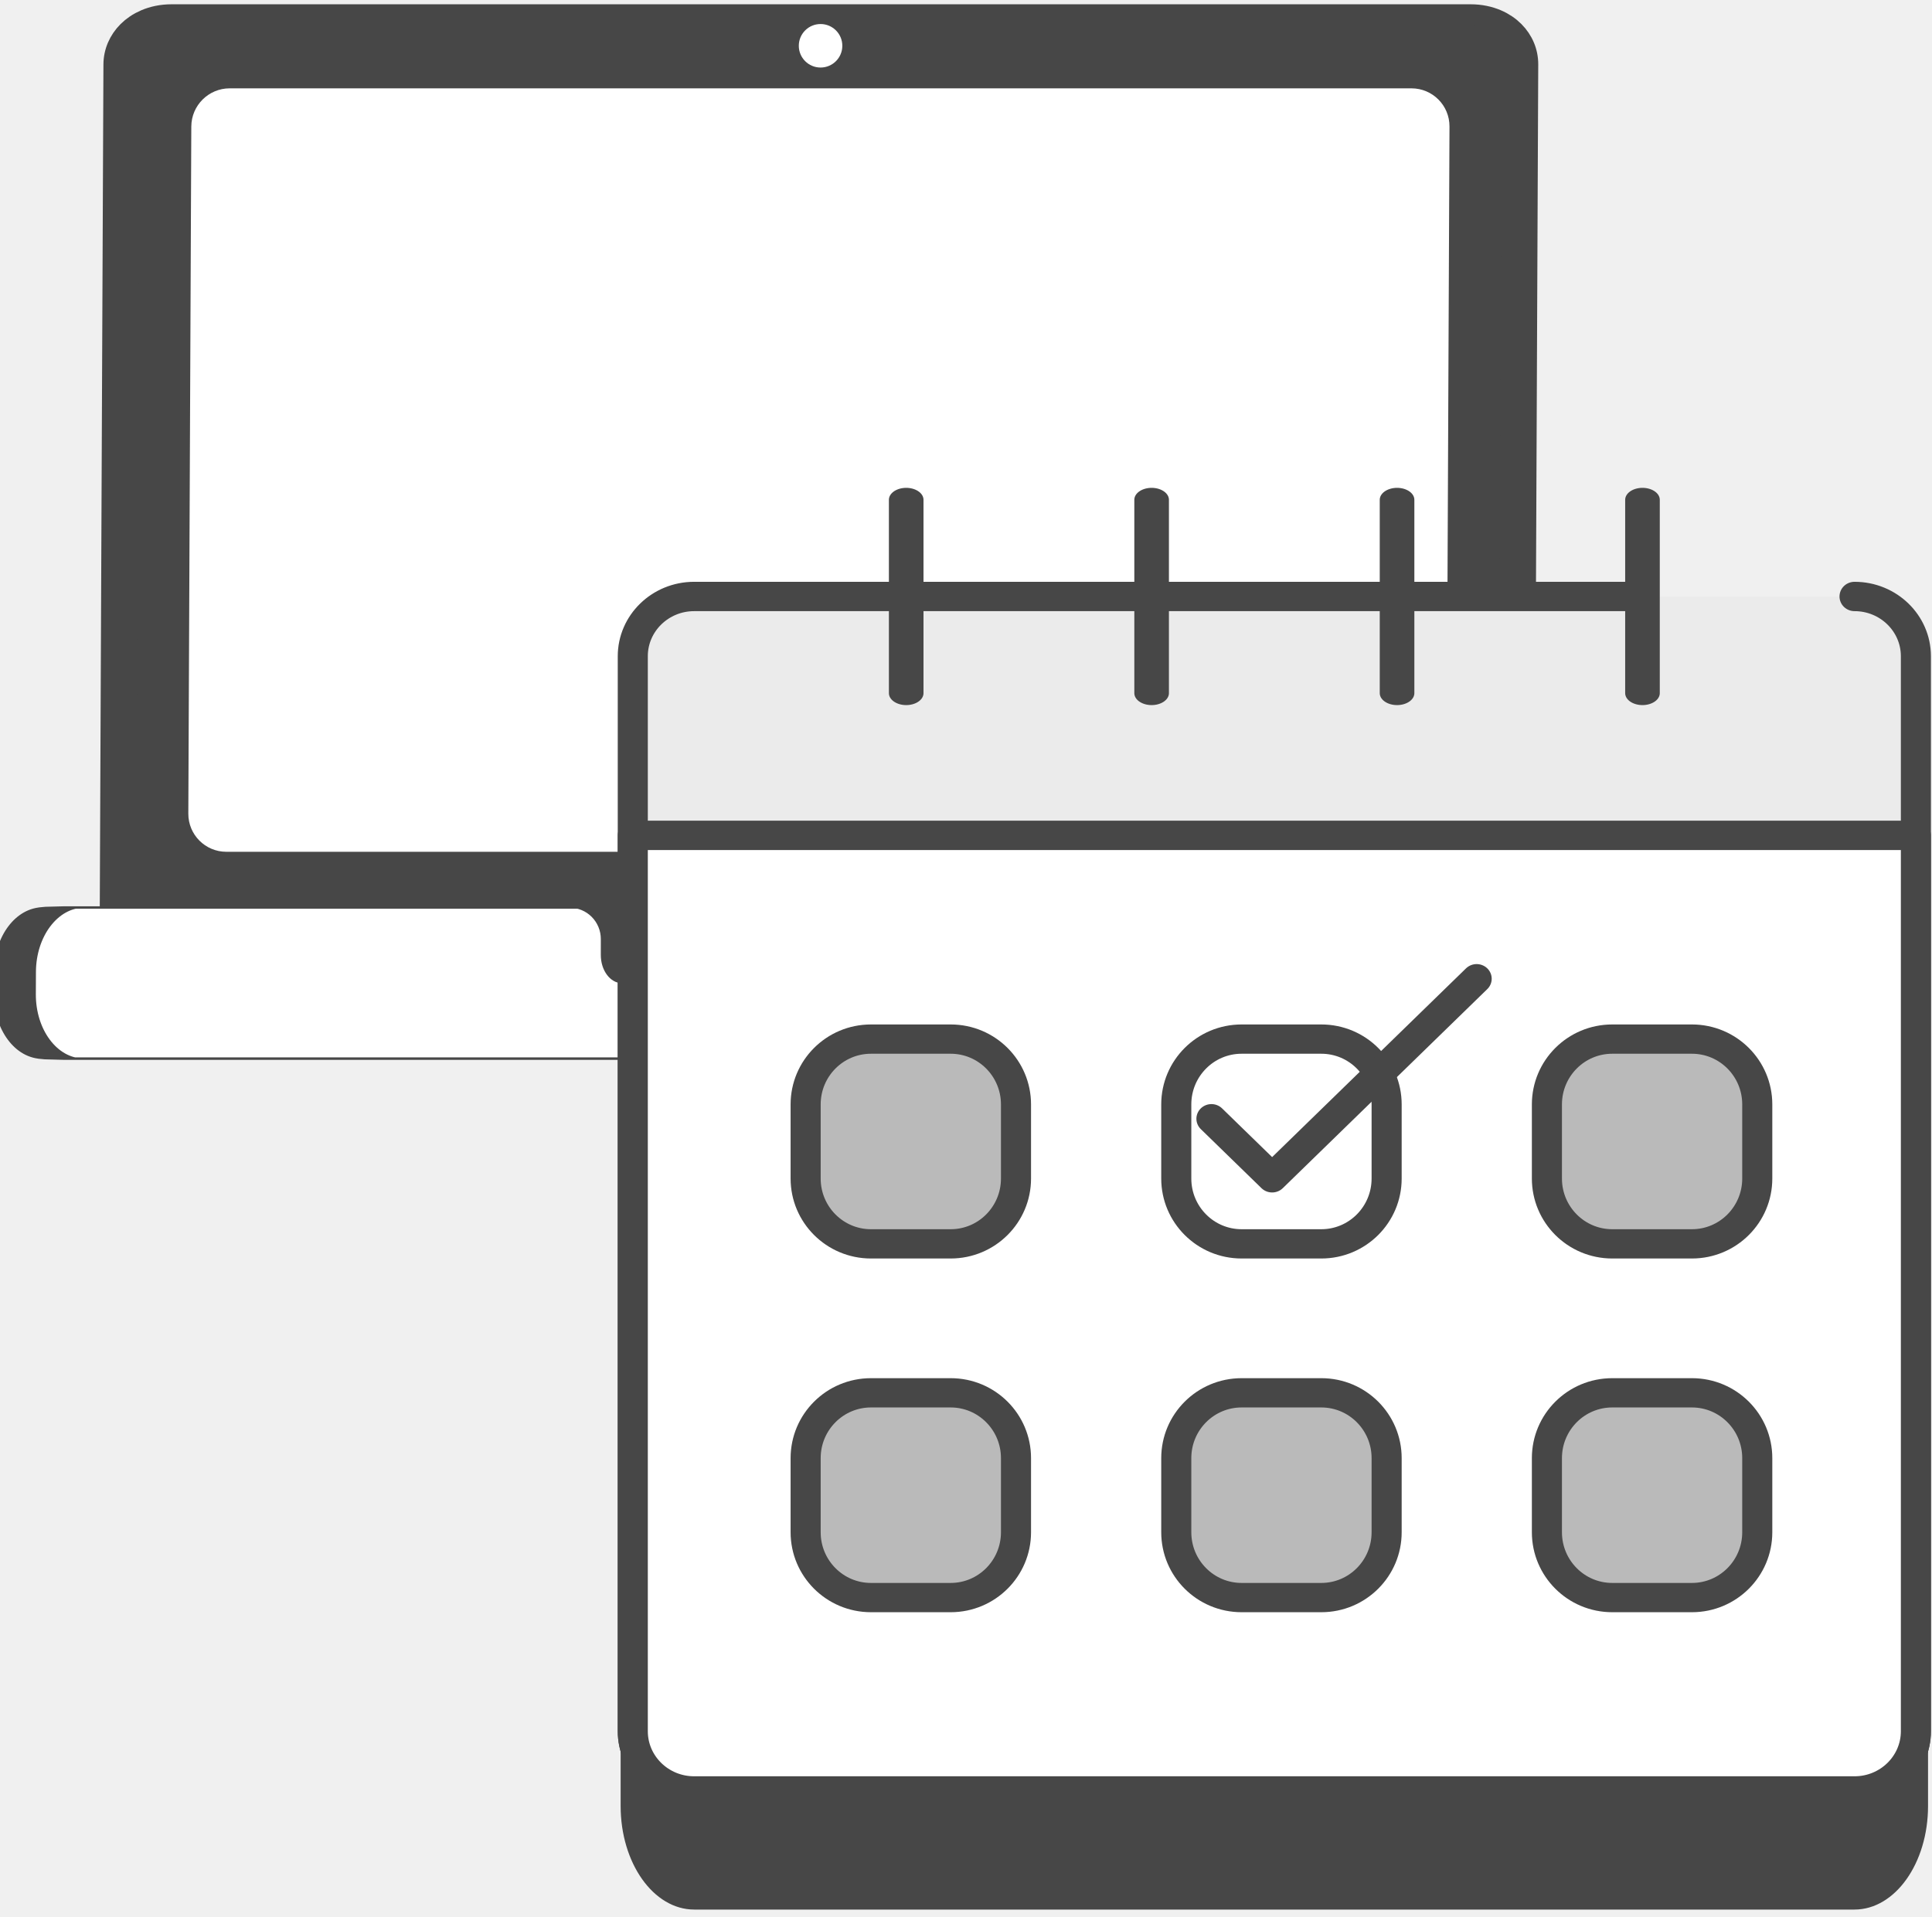
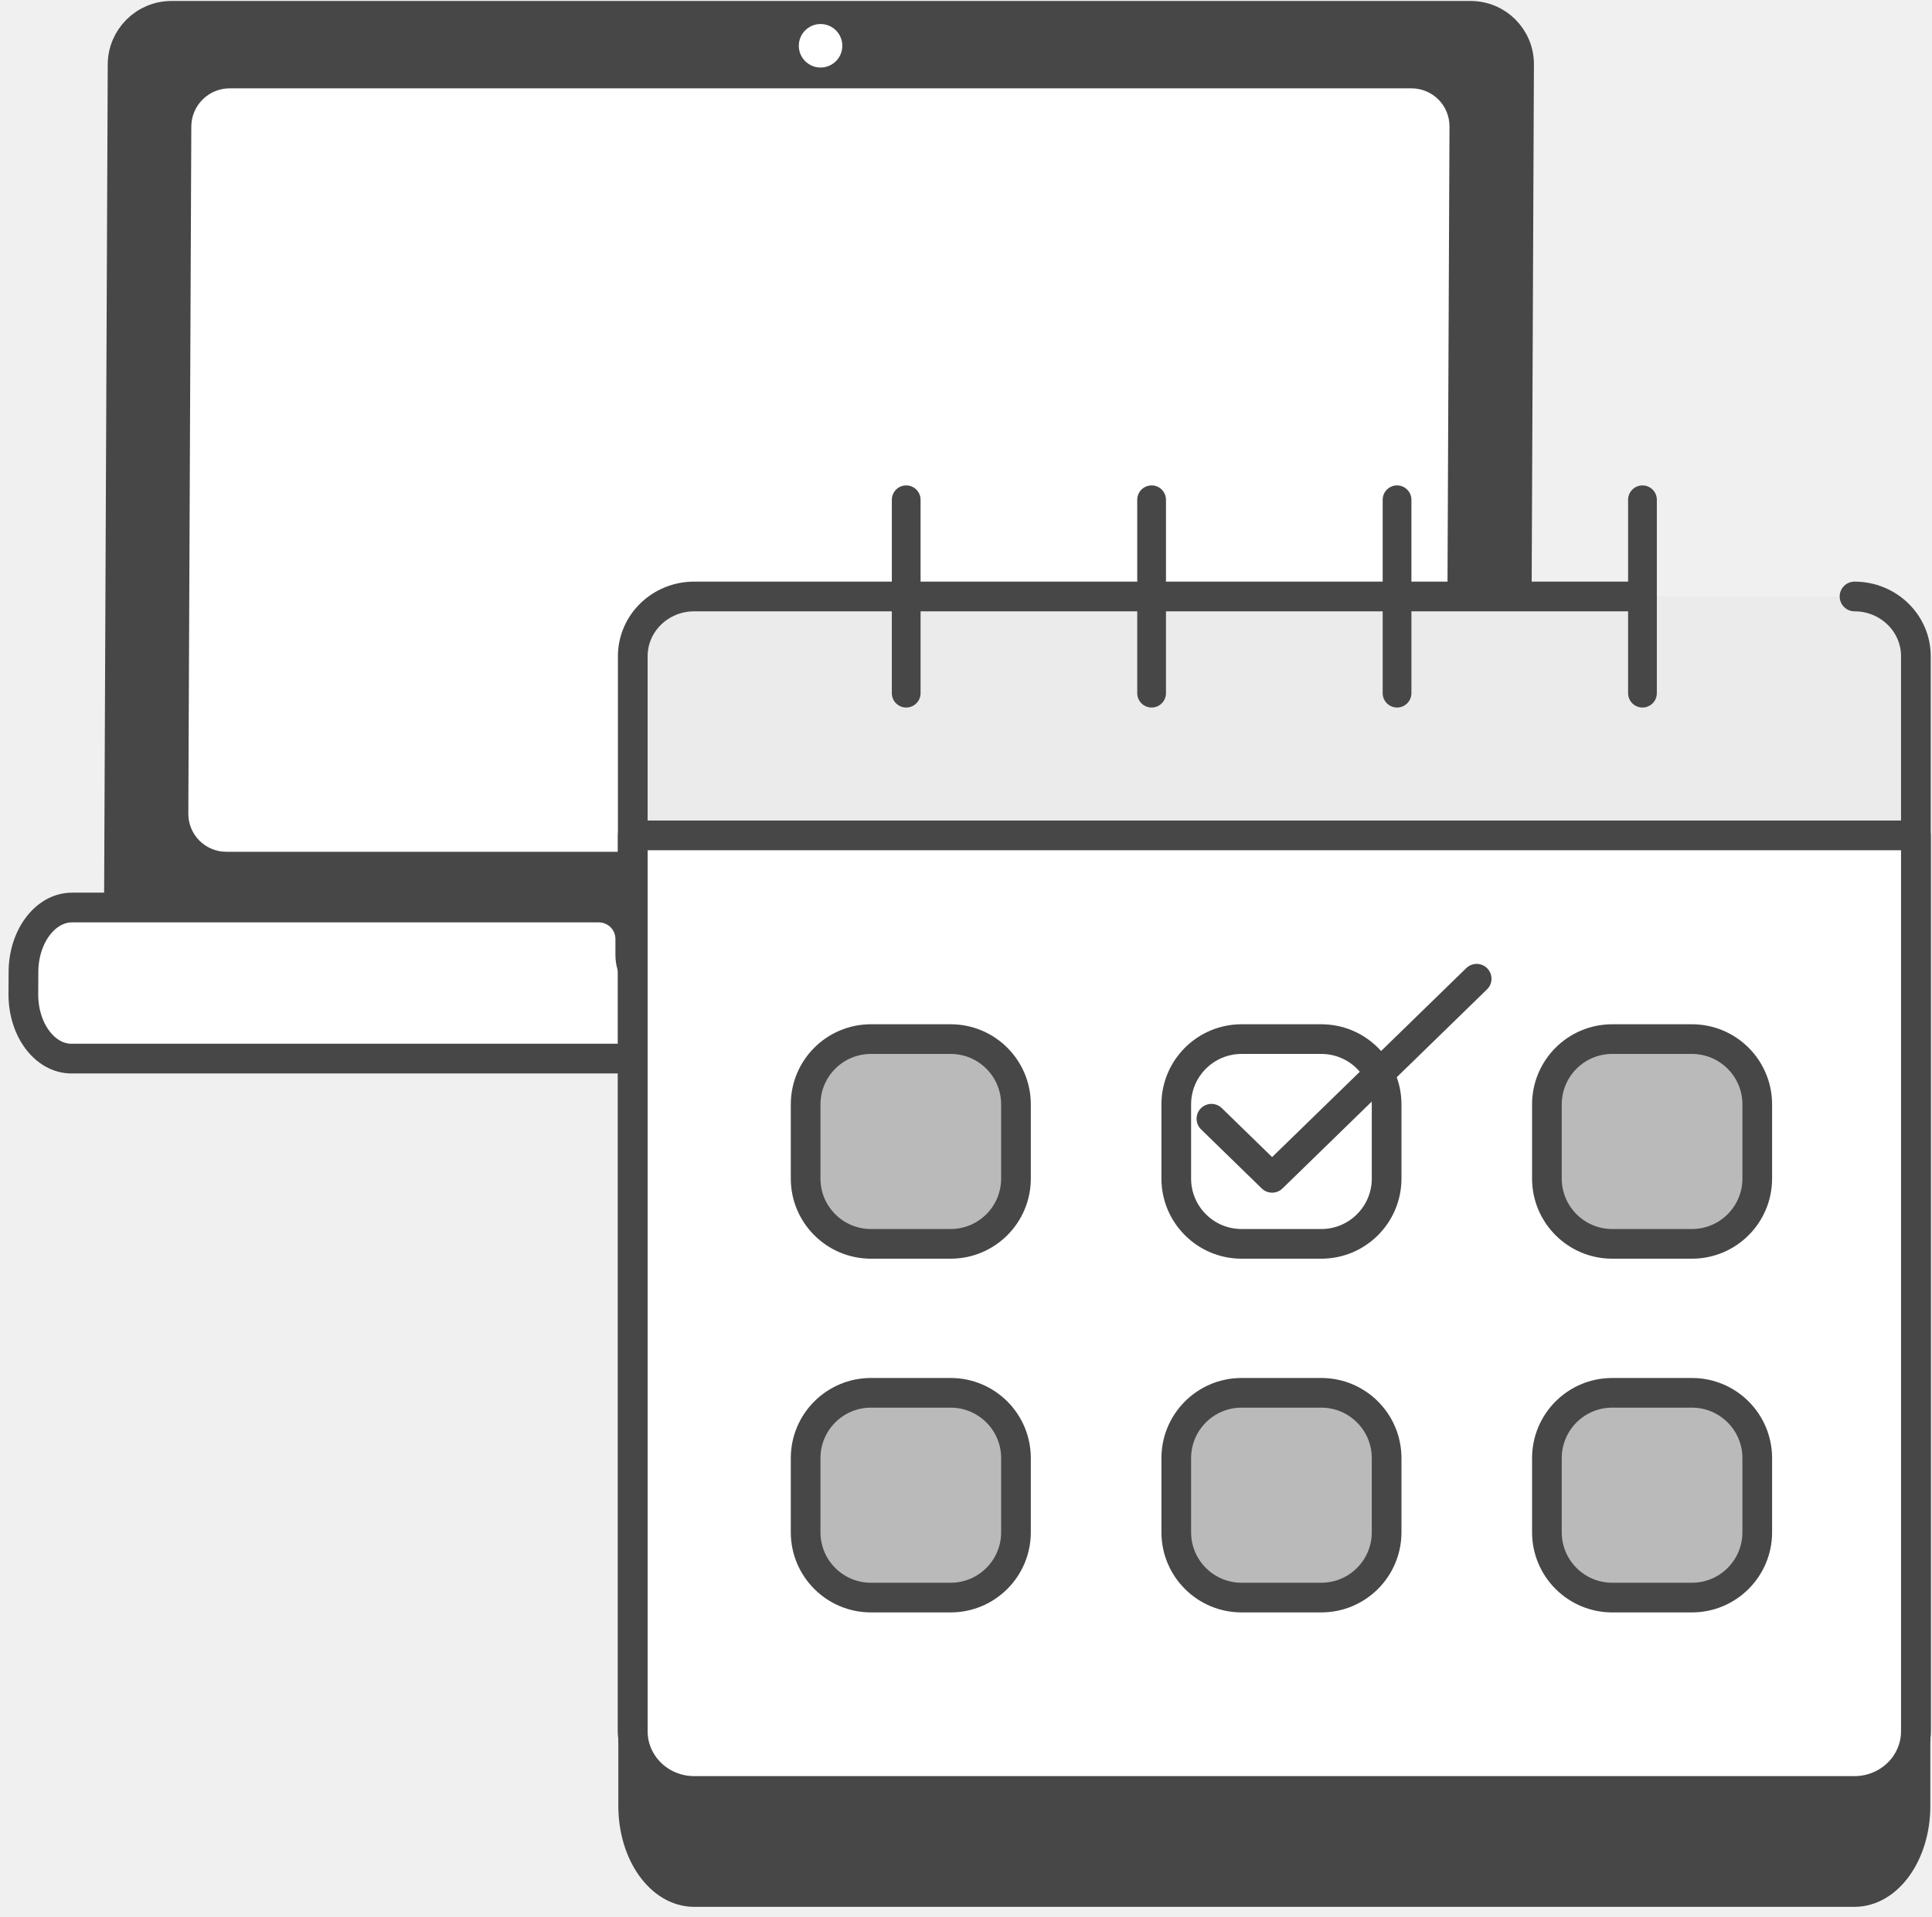
- <svg xmlns="http://www.w3.org/2000/svg" width="100%" height="100%" viewBox="0 0 130 129" version="1.1" xml:space="preserve" style="fill-rule:evenodd;clip-rule:evenodd;stroke-linecap:round;stroke-linejoin:round;stroke-miterlimit:1.5;">
-   <g transform="matrix(1,0,0,1,-397.301,-1617.66)">
-     <g transform="matrix(1,0,0,1,0,1095.14)">
-       <g transform="matrix(0.887327,0,0,0.887327,45.2834,71.5842)">
-         <g transform="matrix(1.11905,0,0,1.11905,147.536,-0.503366)">
-           <g transform="matrix(0.824047,0,-0.00208306,0.479903,-65.313,359.608)">
-             <path d="M475,207L475,333C475,336.863 473.173,340 470.923,340L364.077,340C361.827,340 360,336.863 360,333L360,207C360,203.137 361.827,200 364.077,200L470.923,200C473.173,200 475,203.137 475,207Z" style="fill:rgb(71,71,71);stroke:rgb(71,71,71);stroke-width:2.99px;" />
-           </g>
-           <g transform="matrix(0.893615,0,0,0.893615,-5.63447,60.7199)">
-             <circle cx="317.711" cy="444.223" r="1.65" style="fill:white;" />
-           </g>
-           <g transform="matrix(0.741393,0,-0.00160427,0.369597,-30.9337,386.649)">
-             <path d="M475,207L475,333C475,336.863 473.436,340 471.51,340L363.49,340C361.564,340 360,336.863 360,333L360,207C360,203.137 361.564,200 363.49,200L471.51,200C473.436,200 475,203.137 475,207Z" style="fill:white;" />
-           </g>
-           <g transform="matrix(0.932081,0,-0.00023488,0.0541124,-110.803,506.599)">
-             <path d="M429.507,175.377L472.555,175.377C474.497,175.377 476.073,211.55 476.073,256.106L476.073,284.107C476.073,328.545 474.501,364.623 472.565,364.623L362.445,364.623C360.503,364.623 358.927,328.449 358.927,283.893L358.927,255.893C358.927,211.455 360.499,175.377 362.435,175.377C362.435,175.377 392.157,175.377 400.736,175.377C401.343,175.377 401.927,179.538 402.359,186.944C402.79,194.35 403.033,204.393 403.035,214.861C403.038,225.819 403.039,234.777 403.039,234.777C403.043,254.217 403.734,270 404.581,270L427.99,270C428.837,270 429.522,254.217 429.518,234.777L429.507,175.377Z" style="fill:white;stroke:rgb(71,71,71);stroke-width:3.05px;" />
-           </g>
-         </g>
-         <g transform="matrix(0.62037,0,0,0.603966,269.04,288.157)">
-           <g transform="matrix(1.0681,0,0,1.54925,-101.359,-327.583)">
-             <path d="M506.843,587.343L506.843,593C506.843,596.863 503.696,600 499.821,600L367.022,600C363.146,600 360,596.863 360,593L360,587.343L506.843,587.343Z" style="fill:rgb(71,71,71);stroke:rgb(71,71,71);stroke-width:2.78px;" />
-           </g>
-           <g transform="matrix(1.0681,0,0,1.07143,-101.359,-53.6306)">
-             <path d="M506.843,467L506.843,593C506.843,596.863 503.779,600 500.006,600L366.836,600C363.063,600 360,596.863 360,593L360,467C360,463.137 363.063,460 366.836,460L500.006,460C503.779,460 506.843,463.137 506.843,467Z" style="fill:rgb(235,235,235);" />
-           </g>
-           <g transform="matrix(1.0681,0,0,1.07143,-101.359,-53.6306)">
-             <path d="M499.821,460C503.696,460 506.843,463.137 506.843,467L506.843,593C506.843,596.863 503.696,600 499.821,600L367.022,600C363.146,600 360,596.863 360,593L360,467C360,463.137 363.146,460 367.022,460L474.33,460" style="fill:none;stroke:rgb(71,71,71);stroke-width:3.44px;" />
-           </g>
-           <g transform="matrix(1.0681,0,0,1.07143,-101.359,-53.6306)">
-             <path d="M506.843,488L506.843,593C506.843,596.863 503.696,600 499.821,600L367.022,600C363.146,600 360,596.863 360,593L360,488L506.843,488Z" style="fill:white;stroke:rgb(71,71,71);stroke-width:3.44px;" />
-           </g>
-           <g transform="matrix(1,0,0,1,-58.4213,-20.7735)">
-             <g transform="matrix(1,0,0,0.708332,-5,132.143)">
-               <path d="M380,445.714L380,480" style="fill:none;stroke:rgb(71,71,71);stroke-width:4.23px;" />
-             </g>
-             <g transform="matrix(1,0,0,0.708332,25,132.143)">
-               <path d="M380,445.714L380,480" style="fill:none;stroke:rgb(71,71,71);stroke-width:4.23px;" />
-             </g>
-             <g transform="matrix(1,0,0,0.708332,55,132.143)">
-               <path d="M380,445.714L380,480" style="fill:none;stroke:rgb(71,71,71);stroke-width:4.23px;" />
-             </g>
-             <g transform="matrix(1,0,0,0.708332,85,132.143)">
-               <path d="M380,445.714L380,480" style="fill:none;stroke:rgb(71,71,71);stroke-width:4.23px;" />
-             </g>
-           </g>
-           <g transform="matrix(1.28565,0,0,1.28565,-164.059,-160.871)">
-             <path d="M378.076,510C381.506,510 384.287,512.856 384.287,516.379C384.287,518.693 384.287,521.307 384.287,523.621C384.287,527.144 381.506,530 378.076,530C375.665,530 372.909,530 370.498,530C367.068,530 364.287,527.144 364.287,523.621C364.287,521.307 364.287,518.693 364.287,516.379C364.287,512.856 367.068,510 370.498,510C372.909,510 375.665,510 378.076,510Z" style="fill:rgb(186,186,186);stroke:rgb(71,71,71);stroke-width:2.86px;" />
-           </g>
-           <g transform="matrix(1.28565,0,0,1.28565,-118.754,-160.871)">
-             <path d="M378.076,510C381.506,510 384.287,512.856 384.287,516.379C384.287,518.693 384.287,521.307 384.287,523.621C384.287,527.144 381.506,530 378.076,530C375.665,530 372.909,530 370.498,530C367.068,530 364.287,527.144 364.287,523.621C364.287,521.307 364.287,518.693 364.287,516.379C364.287,512.856 367.068,510 370.498,510C372.909,510 375.665,510 378.076,510Z" style="fill:none;stroke:rgb(71,71,71);stroke-width:2.86px;" />
-           </g>
-           <g transform="matrix(1.28565,0,0,1.28565,-73.4488,-160.871)">
-             <path d="M378.076,510C381.506,510 384.287,512.856 384.287,516.379C384.287,518.693 384.287,521.307 384.287,523.621C384.287,527.144 381.506,530 378.076,530C375.665,530 372.909,530 370.498,530C367.068,530 364.287,527.144 364.287,523.621C364.287,521.307 364.287,518.693 364.287,516.379C364.287,512.856 367.068,510 370.498,510C372.909,510 375.665,510 378.076,510Z" style="fill:rgb(186,186,186);stroke:rgb(71,71,71);stroke-width:2.86px;" />
-           </g>
-           <g transform="matrix(1.28565,0,0,1.28565,-164.059,-116.452)">
-             <path d="M378.076,510C381.506,510 384.287,512.856 384.287,516.379C384.287,518.693 384.287,521.307 384.287,523.621C384.287,527.144 381.506,530 378.076,530C375.665,530 372.909,530 370.498,530C367.068,530 364.287,527.144 364.287,523.621C364.287,521.307 364.287,518.693 364.287,516.379C364.287,512.856 367.068,510 370.498,510C372.909,510 375.665,510 378.076,510Z" style="fill:rgb(186,186,186);stroke:rgb(71,71,71);stroke-width:2.86px;" />
-           </g>
-           <g transform="matrix(1.28565,0,0,1.28565,-118.754,-116.452)">
-             <path d="M378.076,510C381.506,510 384.287,512.856 384.287,516.379C384.287,518.693 384.287,521.307 384.287,523.621C384.287,527.144 381.506,530 378.076,530C375.665,530 372.909,530 370.498,530C367.068,530 364.287,527.144 364.287,523.621C364.287,521.307 364.287,518.693 364.287,516.379C364.287,512.856 367.068,510 370.498,510C372.909,510 375.665,510 378.076,510Z" style="fill:rgb(186,186,186);stroke:rgb(71,71,71);stroke-width:2.86px;" />
-           </g>
-           <g transform="matrix(1.28565,0,0,1.28565,-73.4488,-116.452)">
-             <path d="M378.076,510C381.506,510 384.287,512.856 384.287,516.379C384.287,518.693 384.287,521.307 384.287,523.621C384.287,527.144 381.506,530 378.076,530C375.665,530 372.909,530 370.498,530C367.068,530 364.287,527.144 364.287,523.621C364.287,521.307 364.287,518.693 364.287,516.379C364.287,512.856 367.068,510 370.498,510C372.909,510 375.665,510 378.076,510Z" style="fill:rgb(186,186,186);stroke:rgb(71,71,71);stroke-width:2.86px;" />
-           </g>
-           <g transform="matrix(1,0,0,1,-58.6912,-17.7698)">
-             <path d="M412.582,522.582L420,530C420,530 425.774,524.226 445,505" style="fill:none;stroke:rgb(71,71,71);stroke-width:3.68px;" />
-           </g>
-         </g>
-       </g>
-     </g>
+ <svg xmlns="http://www.w3.org/2000/svg" width="100%" height="100%" viewBox="0 0 130 129" fill="none">
+   <g clip-path="url(#clip0_275_125)">
+     <path fill-rule="evenodd" clip-rule="evenodd" d="M102.281 4.336L102.021 64.378C102.013 66.219 100.511 67.714 98.67 67.714H11.244C9.403 67.714 7.914 66.219 7.922 64.378L8.183 4.336C8.191 2.495 9.692 1 11.533 1H98.96C100.801 1 102.289 2.495 102.281 4.336Z" fill="#474747" stroke="#474747" stroke-width="1.867" stroke-miterlimit="1.5" stroke-linecap="round" stroke-linejoin="round" />
+     <path d="M55.214 4.545C56.023 4.545 56.678 3.889 56.678 3.081C56.678 2.272 56.023 1.617 55.214 1.617C54.406 1.617 53.75 2.272 53.75 3.081C53.75 3.889 54.406 4.545 55.214 4.545Z" fill="white" />
+     <path fill-rule="evenodd" clip-rule="evenodd" d="M97.533 8.514L97.332 54.755C97.326 56.173 96.17 57.324 94.752 57.324H15.23C13.812 57.324 12.666 56.173 12.672 54.755L12.873 8.514C12.879 7.096 14.035 5.945 15.453 5.945H94.975C96.393 5.945 97.539 7.096 97.533 8.514Z" fill="white" />
+     <path fill-rule="evenodd" clip-rule="evenodd" d="M66.921 61.075H106.763C108.56 61.075 110.01 63.018 110 65.412L109.993 66.917C109.983 69.305 108.52 71.243 106.728 71.243H4.809C3.012 71.243 1.562 69.299 1.572 66.905L1.579 65.401C1.589 63.013 3.053 61.075 4.844 61.075C4.844 61.075 32.353 61.075 40.293 61.075C40.855 61.075 41.394 61.298 41.792 61.696C42.189 62.094 42.412 62.634 42.411 63.196C42.412 63.785 42.41 64.266 42.41 64.266C42.41 65.311 43.045 66.159 43.829 66.159H65.495C66.279 66.159 66.916 65.311 66.917 64.266L66.921 61.075Z" fill="white" stroke="#474747" stroke-width="2" stroke-miterlimit="1.5" stroke-linecap="round" stroke-linejoin="round" />
+     <path fill-rule="evenodd" clip-rule="evenodd" d="M128.916 116.848V121.545C128.916 124.752 127.065 127.357 124.787 127.357H46.707C44.428 127.357 42.578 124.752 42.578 121.545V116.848H128.916Z" fill="#474747" stroke="#474747" stroke-width="1.942" stroke-miterlimit="1.5" stroke-linecap="round" stroke-linejoin="round" />
+     <path fill-rule="evenodd" clip-rule="evenodd" d="M128.916 44.161V116.51C128.916 118.728 127.114 120.529 124.896 120.529H46.597C44.379 120.529 42.578 118.728 42.578 116.51V44.161C42.578 41.943 44.379 40.142 46.597 40.142H124.896C127.114 40.142 128.916 41.943 128.916 44.161Z" fill="#EBEBEB" />
+     <path d="M124.787 40.142C127.065 40.142 128.916 41.943 128.916 44.161V116.51C128.916 118.728 127.065 120.529 124.787 120.529H46.707C44.428 120.529 42.578 118.728 42.578 116.51V44.161C42.578 41.943 44.428 40.142 46.707 40.142H109.799" stroke="#474747" stroke-width="1.999" stroke-miterlimit="1.5" stroke-linecap="round" stroke-linejoin="round" />
+     <path fill-rule="evenodd" clip-rule="evenodd" d="M128.916 56.22V116.51C128.916 118.728 127.065 120.53 124.787 120.53H46.707C44.428 120.53 42.578 118.728 42.578 116.51V56.22H128.916Z" fill="white" stroke="#474747" stroke-width="1.999" stroke-miterlimit="1.5" stroke-linecap="round" stroke-linejoin="round" />
+     <path d="M60.976 33.634V46.649" stroke="#474747" stroke-width="1.934" stroke-miterlimit="1.5" stroke-linecap="round" stroke-linejoin="round" />
+     <path d="M77.489 33.634V46.649" stroke="#474747" stroke-width="1.934" stroke-miterlimit="1.5" stroke-linecap="round" stroke-linejoin="round" />
+     <path d="M94.004 33.634V46.649" stroke="#474747" stroke-width="1.934" stroke-miterlimit="1.5" stroke-linecap="round" stroke-linejoin="round" />
+     <path d="M110.518 33.634V46.649" stroke="#474747" stroke-width="1.934" stroke-miterlimit="1.5" stroke-linecap="round" stroke-linejoin="round" />
+     <path fill-rule="evenodd" clip-rule="evenodd" d="M63.968 69.93C66.395 69.93 68.363 71.898 68.363 74.325C68.363 75.92 68.363 77.721 68.363 79.315C68.363 81.742 66.395 83.71 63.968 83.71C62.261 83.71 60.311 83.71 58.605 83.71C56.177 83.71 54.209 81.742 54.209 79.315C54.209 77.721 54.209 75.92 54.209 74.325C54.209 71.898 56.177 69.93 58.605 69.93C60.311 69.93 62.261 69.93 63.968 69.93Z" fill="#BABABA" stroke="#474747" stroke-width="1.997" stroke-miterlimit="1.5" stroke-linecap="round" stroke-linejoin="round" />
+     <path fill-rule="evenodd" clip-rule="evenodd" d="M88.907 69.93C91.335 69.93 93.303 71.898 93.303 74.325C93.303 75.92 93.303 77.721 93.303 79.315C93.303 81.742 91.335 83.71 88.907 83.71C87.201 83.71 85.25 83.71 83.544 83.71C81.117 83.71 79.148 81.742 79.148 79.315C79.148 77.721 79.148 75.92 79.148 74.325C79.148 71.898 81.117 69.93 83.544 69.93C85.25 69.93 87.201 69.93 88.907 69.93Z" stroke="#474747" stroke-width="1.997" stroke-miterlimit="1.5" stroke-linecap="round" stroke-linejoin="round" />
+     <path fill-rule="evenodd" clip-rule="evenodd" d="M113.847 69.93C116.274 69.93 118.242 71.898 118.242 74.325C118.242 75.92 118.242 77.721 118.242 79.315C118.242 81.742 116.274 83.71 113.847 83.71C112.14 83.71 110.19 83.71 108.483 83.71C106.056 83.71 104.088 81.742 104.088 79.315C104.088 77.721 104.088 75.92 104.088 74.325C104.088 71.898 106.056 69.93 108.483 69.93C110.19 69.93 112.14 69.93 113.847 69.93Z" fill="#BABABA" stroke="#474747" stroke-width="1.997" stroke-miterlimit="1.5" stroke-linecap="round" stroke-linejoin="round" />
+     <path fill-rule="evenodd" clip-rule="evenodd" d="M63.968 93.735C66.395 93.735 68.363 95.703 68.363 98.13C68.363 99.724 68.363 101.525 68.363 103.12C68.363 105.547 66.395 107.515 63.968 107.515C62.261 107.515 60.311 107.515 58.605 107.515C56.177 107.515 54.209 105.547 54.209 103.12C54.209 101.525 54.209 99.724 54.209 98.13C54.209 95.703 56.177 93.735 58.605 93.735C60.311 93.735 62.261 93.735 63.968 93.735Z" fill="#BABABA" stroke="#474747" stroke-width="1.997" stroke-miterlimit="1.5" stroke-linecap="round" stroke-linejoin="round" />
+     <path fill-rule="evenodd" clip-rule="evenodd" d="M88.907 93.735C91.335 93.735 93.303 95.703 93.303 98.13C93.303 99.724 93.303 101.525 93.303 103.12C93.303 105.547 91.335 107.515 88.907 107.515C87.201 107.515 85.25 107.515 83.544 107.515C81.117 107.515 79.148 105.547 79.148 103.12C79.148 101.525 79.148 99.724 79.148 98.13C79.148 95.703 81.117 93.735 83.544 93.735C85.25 93.735 87.201 93.735 88.907 93.735Z" fill="#BABABA" stroke="#474747" stroke-width="1.997" stroke-miterlimit="1.5" stroke-linecap="round" stroke-linejoin="round" />
+     <path fill-rule="evenodd" clip-rule="evenodd" d="M113.847 93.735C116.274 93.735 118.242 95.703 118.242 98.13C118.242 99.724 118.242 101.525 118.242 103.12C118.242 105.547 116.274 107.515 113.847 107.515C112.14 107.515 110.19 107.515 108.483 107.515C106.056 107.515 104.088 105.547 104.088 103.12C104.088 101.525 104.088 99.724 104.088 98.13C104.088 95.703 106.056 93.735 108.483 93.735C110.19 93.735 112.14 93.735 113.847 93.735Z" fill="#BABABA" stroke="#474747" stroke-width="1.997" stroke-miterlimit="1.5" stroke-linecap="round" stroke-linejoin="round" />
+     <path d="M81.515 75.29L85.598 79.266C85.598 79.266 88.776 76.171 99.36 65.868" stroke="#474747" stroke-width="1.999" stroke-miterlimit="1.5" stroke-linecap="round" stroke-linejoin="round" />
  </g>
+   <defs>
+     <clipPath id="clip0_275_125">
+       <rect width="130" height="129" fill="white" />
+     </clipPath>
+   </defs>
</svg>
